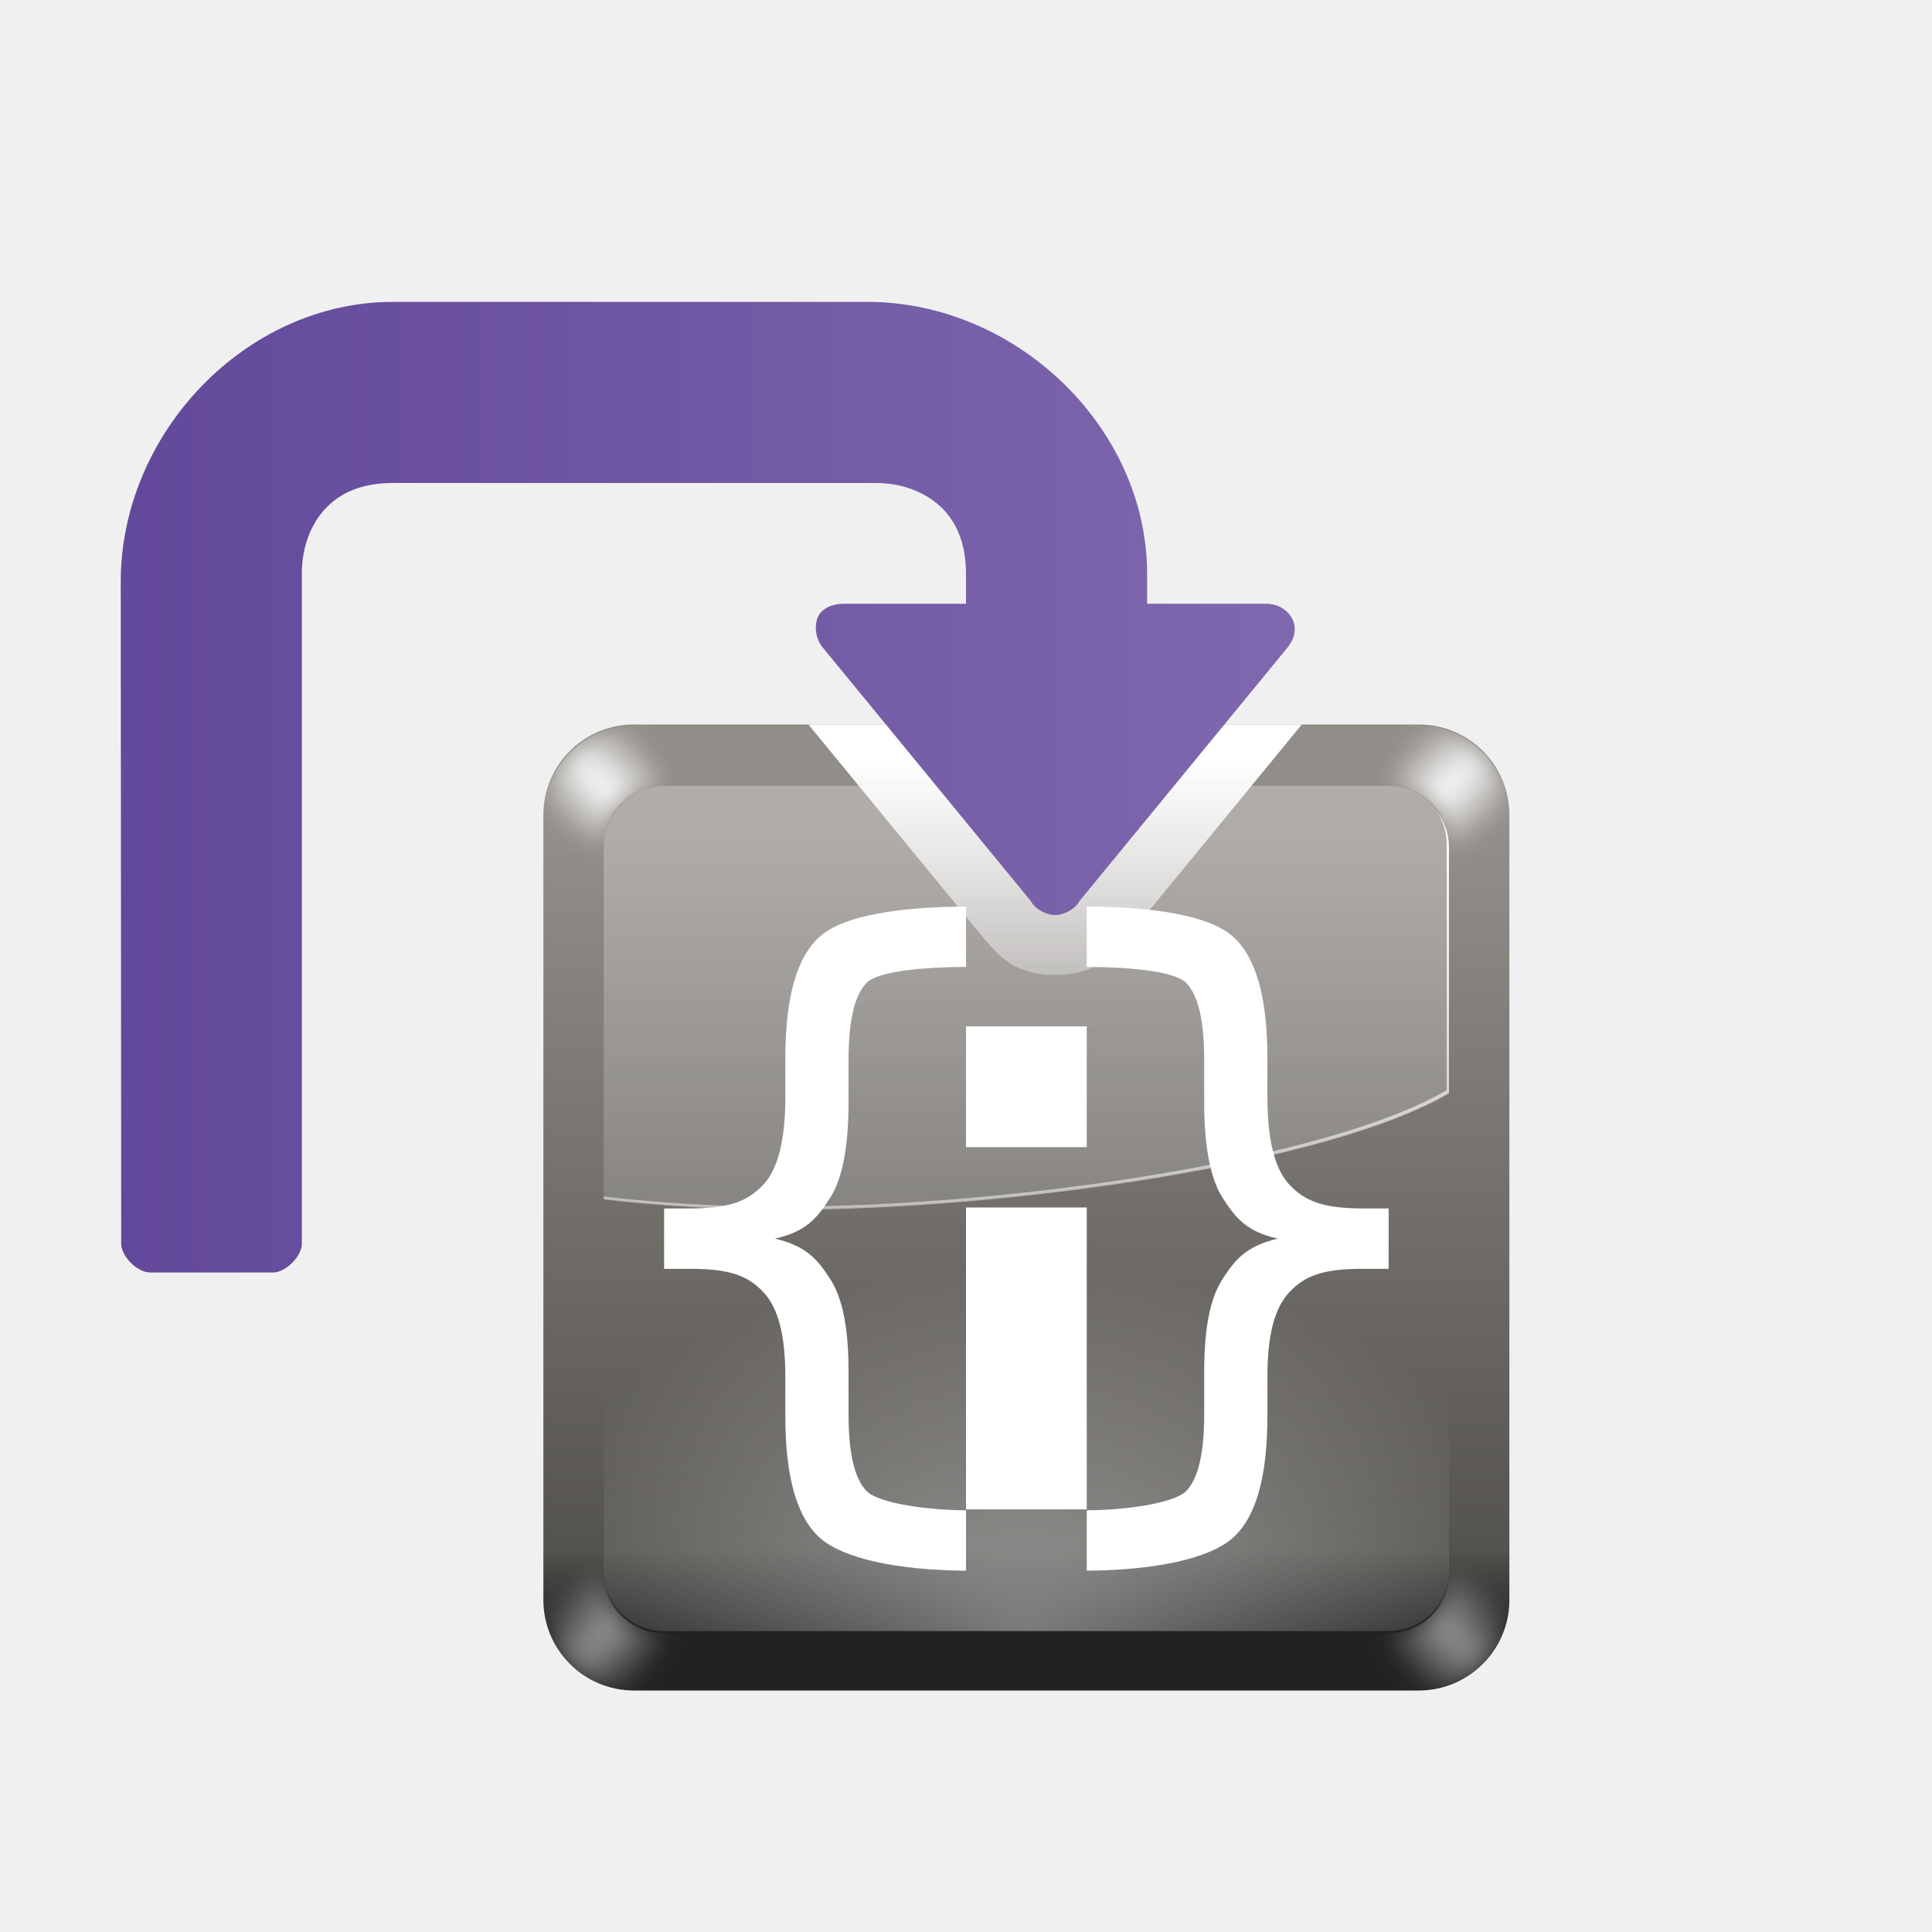
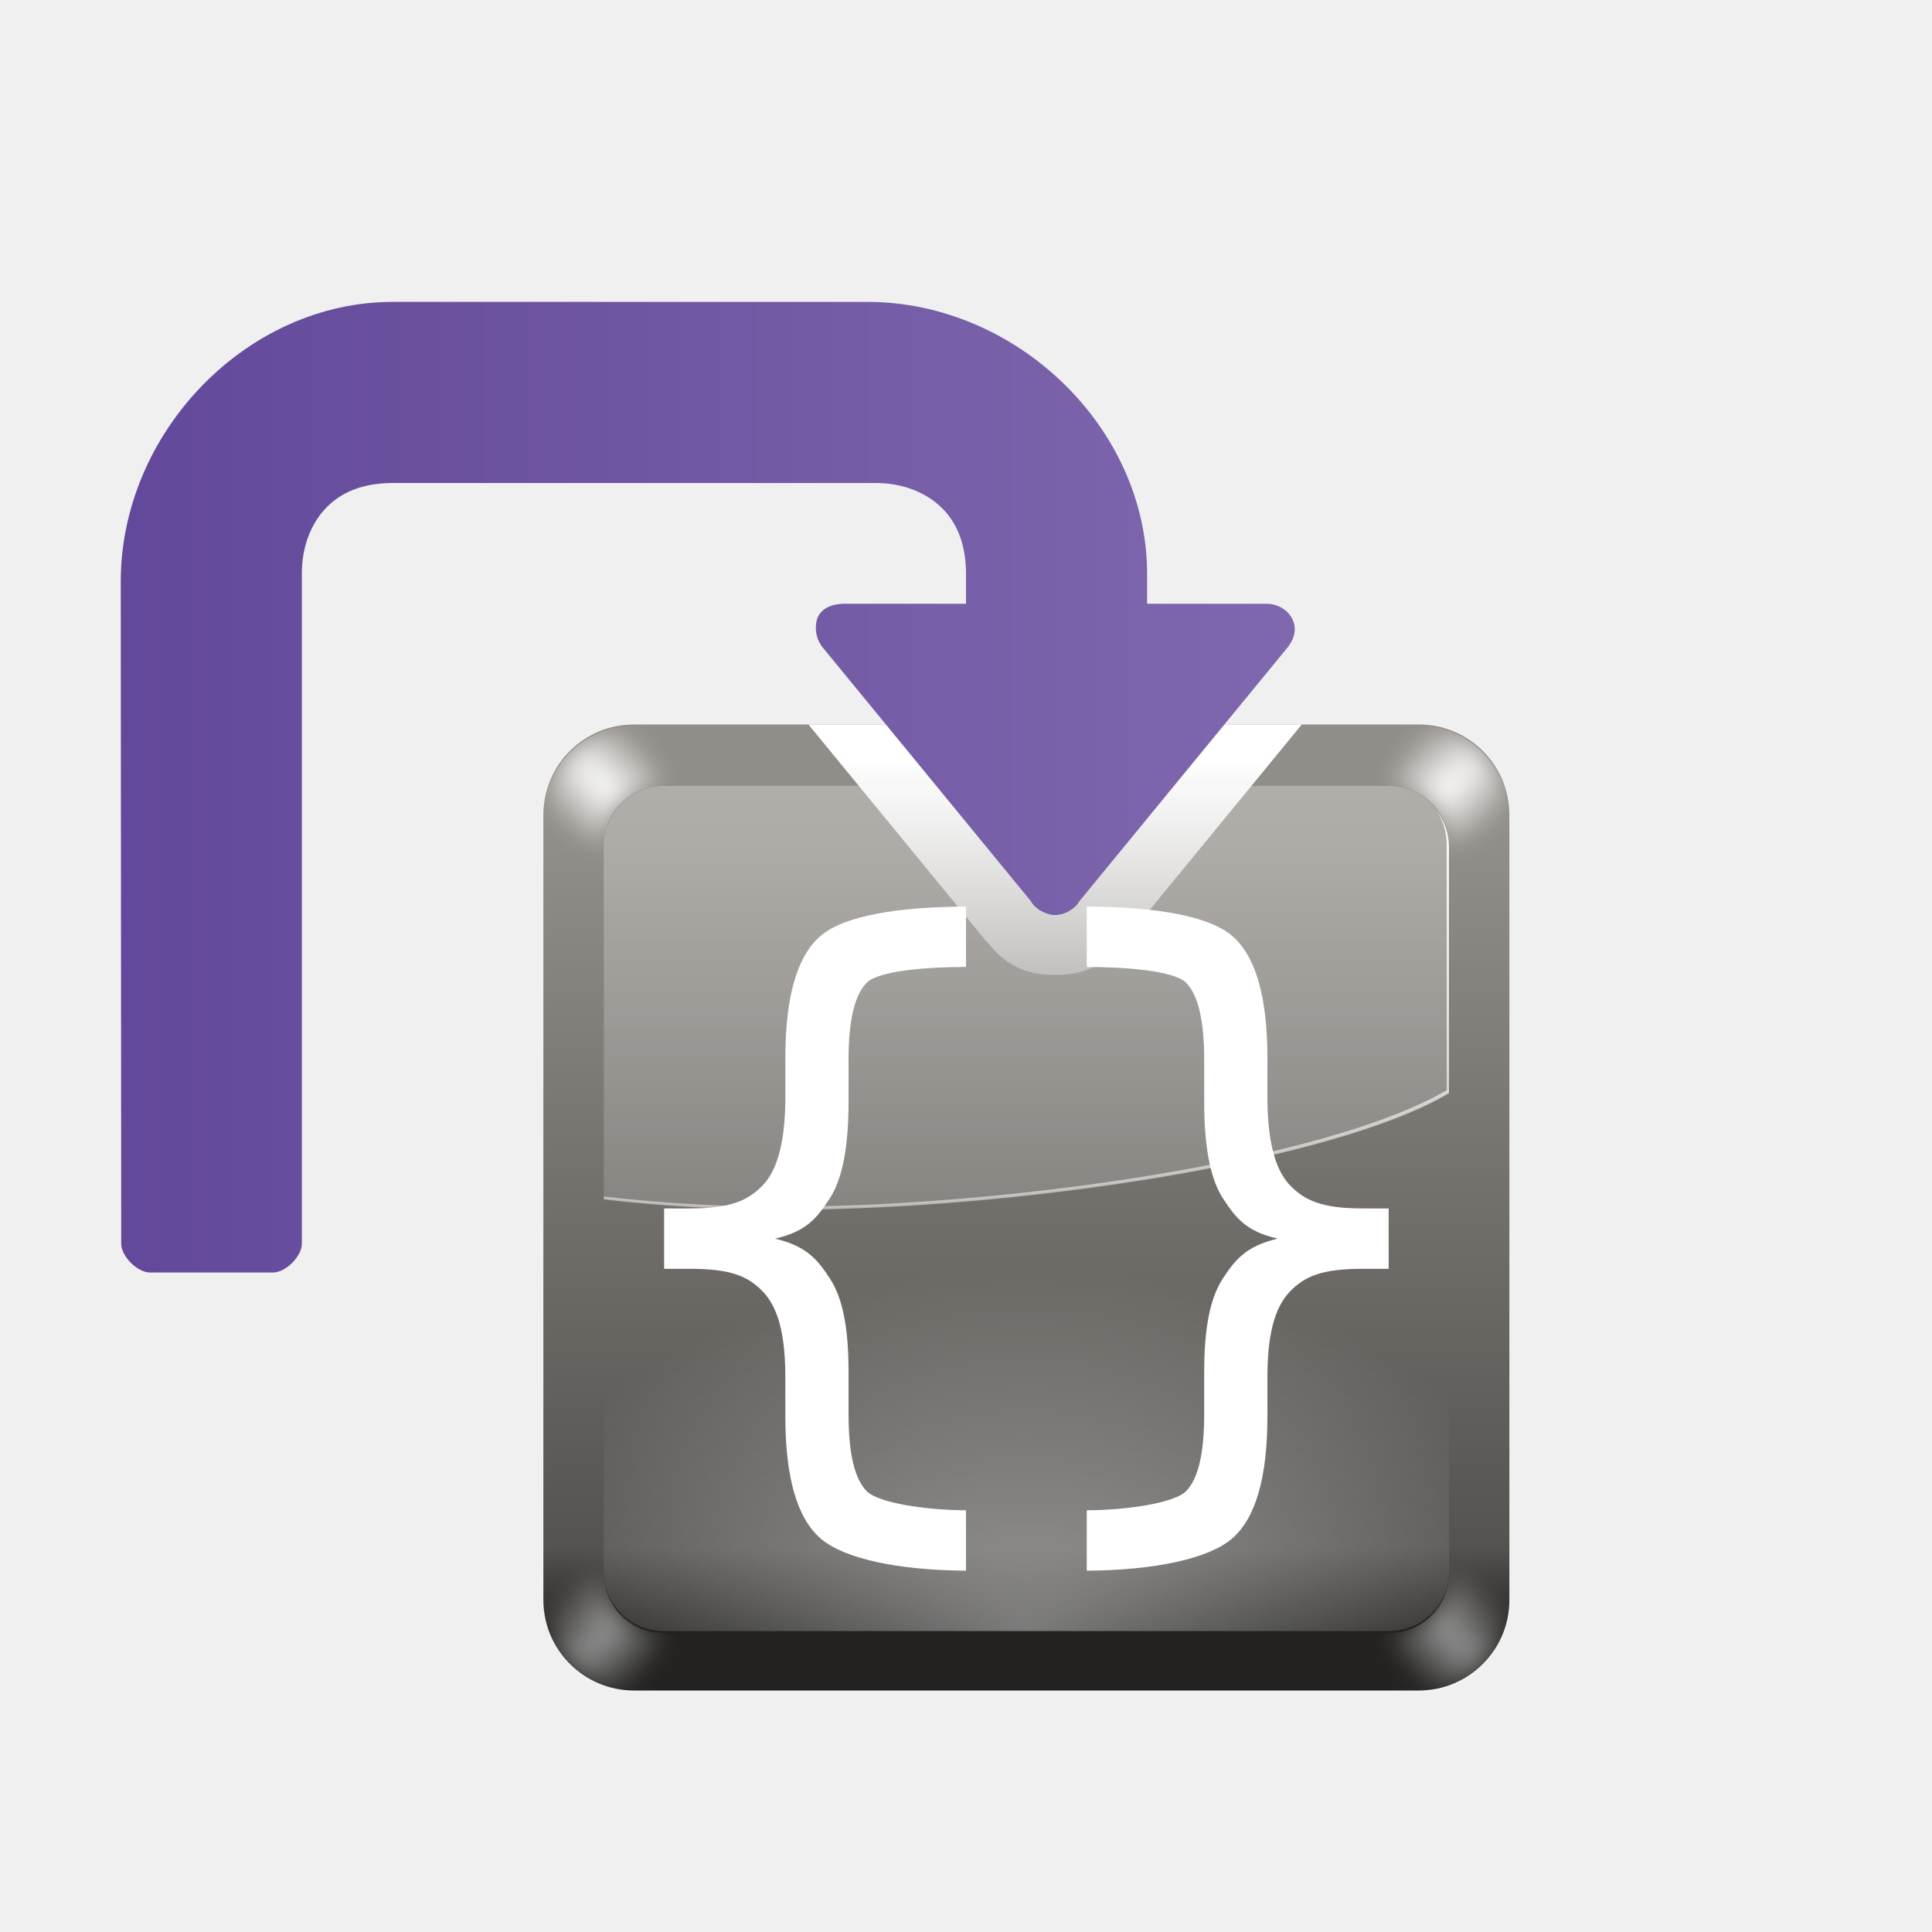
<svg xmlns="http://www.w3.org/2000/svg" xmlns:xlink="http://www.w3.org/1999/xlink" height="32" width="32">
  <linearGradient id="a">
    <stop offset="0" stop-color="#fff" />
    <stop offset="1" stop-color="#fff" stop-opacity="0" />
  </linearGradient>
  <linearGradient id="b" gradientUnits="userSpaceOnUse" x1="84.076" x2="84.076" y1="-108.062" y2="-56.022">
    <stop offset="0" stop-color="#232221" />
    <stop offset=".106" stop-color="#555350" />
    <stop offset="1" stop-color="#918d88" />
  </linearGradient>
  <linearGradient id="c" gradientTransform="matrix(.5 0 0 -.5 44 48.06208)" gradientUnits="userSpaceOnUse" x1="76" x2="76" xlink:href="#a" y1="-4" y2="-124" />
  <linearGradient id="d" gradientTransform="matrix(.5 0 0 -.5 44 48.14957)" gradientUnits="userSpaceOnUse" x1="76" x2="76" xlink:href="#a" y1="-4" y2="-124" />
  <radialGradient id="e" cx="58.76" cy="146.317" gradientTransform="matrix(.7634053 0 0 .5000001 23.14206 34.84162)" gradientUnits="userSpaceOnUse" r="48" xlink:href="#a" />
  <filter id="f" height="1.438" width="1.438" x="-.219" y="-.219">
    <feGaussianBlur stdDeviation="1.461" />
  </filter>
  <clipPath id="g">
    <path d="m108 8c-56.857-6.455-20.421 2.416-4 8 3.304-.177 7.958 2.481 8 8-6.889 24.743 27.734 21.859 8-4 .007-5.612-4.444-11.869-12-12z" />
  </clipPath>
  <radialGradient id="h" cx="112.008" cy="16" gradientTransform="matrix(.707273 .7069405 -1.997112 1.998052 64.74109 -95.15143)" gradientUnits="userSpaceOnUse" r="8.008" xlink:href="#a" />
  <linearGradient id="i" gradientTransform="matrix(0 -1 -1 0 366.7903 223.3675)" gradientUnits="userSpaceOnUse" x1="182.283" x2="182.283" y1="238.969" y2="438.855">
    <stop offset="0" stop-color="#8e79b9" />
    <stop offset="1" stop-color="#462886" />
  </linearGradient>
  <linearGradient id="j" gradientUnits="userSpaceOnUse" x1="64.361" x2="64.361" xlink:href="#a" y1="50.432" y2="72.003" />
  <g transform="scale(.25)">
    <rect fill="url(#b)" height="64" rx="6" transform="scale(1 -1)" width="64" x="36" y="-112" />
    <path d="m44 52.062c-2.216 0-4 1.784-4 4v23.312c3.815.444 7.838.688 12 .688 14.911 0 36.072-3.055 44-7.719v-16.281c0-2.216-1.784-4-4-4z" fill="url(#c)" opacity=".293" />
    <path d="m53.562 48 11.406 13.906a3.97 3.97 0 0 0 .062.062l.062.094a3.97 3.97 0 0 0 .125.156 3.97 3.97 0 0 0 .031.062c.026.034.068.029.094.062l.031.031c1.214 1.527 2.477 2.219 4.531 2.219 2.054 0 3.318-.692 4.531-2.219l.031-.031c.026-.033.068-.029.094-.062a3.97 3.97 0 0 0 .031-.062c.016-.021.017-.012.031-.031.06-.083.065-.085.094-.125.007-.01.026-.024.031-.031l.031-.062c.011-.015.022-.017.031-.031.009-.014.023-.018.031-.031l11.406-13.906z" fill="url(#j)" />
    <path d="m64 60.062c-4.527.022-8.066.606-9.625 1.938-1.571 1.339-2.344 4.039-2.344 8.094v2.594c-0 2.734-.459 4.748-1.469 5.812-.991 1.046-2.169 1.563-4.844 1.562h-1.719v4h1.719c2.656 0 3.834.467 4.844 1.531 1.01 1.064 1.469 2.886 1.469 5.656v2.578c-0 4.055.773 6.752 2.344 8.109 1.559 1.331 5.098 2.096 9.625 2.125v-4c-2.595-.011-5.784-.468-6.578-1.266-.804-.807-1.203-2.507-1.203-5.094v-2.812c-0-2.862-.377-4.854-1.219-6.156-.842-1.303-1.58-2.177-3.656-2.672 2.057-.459 2.783-1.354 3.625-2.656.86-1.303 1.25-3.495 1.25-6.375v-2.828c-0-2.587.399-4.286 1.203-5.094.794-.797 3.983-1.04 6.578-1.047z" fill="#fff" />
    <path d="m72 60.062c4.527.022 8.066.606 9.625 1.938 1.571 1.339 2.344 4.039 2.344 8.094v2.594c0 2.734.459 4.748 1.469 5.812.991 1.046 2.169 1.563 4.844 1.562h1.719v4h-1.719c-2.656 0-3.834.467-4.844 1.531-1.01 1.064-1.469 2.886-1.469 5.656v2.578c0 4.055-.773 6.752-2.344 8.109-1.559 1.331-5.098 2.096-9.625 2.125v-4c2.595-.011 5.784-.468 6.578-1.266.804-.807 1.203-2.507 1.203-5.094v-2.812c0-2.862.377-4.854 1.219-6.156.842-1.303 1.58-2.177 3.656-2.672-2.057-.459-2.783-1.354-3.625-2.656-.86-1.303-1.25-3.495-1.25-6.375v-2.828c0-2.587-.399-4.286-1.203-5.094-.794-.797-3.983-1.04-6.578-1.047z" fill="#fff" />
    <path d="m95.188 53.728c.423.635.656 1.395.656 2.219v16.281c-7.928 4.664-29.089 7.719-44 7.719-4.106 0-8.075-.239-11.844-.672v.188c3.815.444 7.838.688 12 .688 14.911 0 36.072-3.055 44-7.719v-16.281c0-.913-.302-1.75-.812-2.422z" fill="url(#d)" />
    <path d="m44 108.062c-2.216 0-4-1.784-4-4v-23.313c3.815-.444 7.838-.688 12-.688 14.911 0 36.072-14.664 44-10v34c0 2.216-1.784 4-4 4z" fill="url(#e)" opacity=".4" />
    <g fill="url(#h)">
      <path clip-path="url(#g)" d="m108 8-4 8c3.304-.177 7.958 2.481 8 8l8-4c.007-5.612-4.444-11.869-12-12z" filter="url(#f)" transform="matrix(.5 0 0 .5 40 44.06208)" />
      <path clip-path="url(#g)" d="m108 8-4 8c3.304-.177 7.958 2.481 8 8l8-4c.007-5.612-4.444-11.869-12-12z" filter="url(#f)" transform="matrix(-.5 0 0 .5 96 44.06208)" />
      <path clip-path="url(#g)" d="m108 8-4 8c3.304-.177 7.958 2.481 8 8l8-4c.007-5.612-4.444-11.869-12-12z" filter="url(#f)" opacity=".526" transform="matrix(.5 0 0 -.5 40 116.1862)" />
      <path clip-path="url(#g)" d="m108 8-4 8c3.304-.177 7.958 2.481 8 8l8-4c.007-5.612-4.444-11.869-12-12z" filter="url(#f)" opacity=".526" transform="matrix(-.5 0 0 -.5 96 116.1862)" />
    </g>
    <path d="m26.031 20c-9.739 0-18.031 8.704-18.031 18.531l.031 43.869c-.001.834 1.072 1.907 1.906 1.906h8.156c.834.001 1.907-1.072 1.906-1.906v-44.369c-0-.011 0-.021 0-.031-.008-1.672.554-3.311 1.688-4.438 1.141-1.134 2.677-1.562 4.344-1.562h31.938c.011-0.0.021 0.0.031 0 1.672-.008 3.311.554 4.438 1.688 1.134 1.141 1.562 2.677 1.562 4.344v1.969h-8.062c-.911.001-1.499.372-1.719.812-.28.559-.203 1.406.188 1.938v.031s.027.025.031.031l13.719 16.719.031.031c.033.041.064.082.094.125.022.031.043.062.062.094.022.029.041.064.062.094.329.43.964.75 1.5.75.536 0 1.171-.32 1.5-.75.021-.03.04-.065.062-.094.02-.032.041-.063.062-.094l.094-.125.031-.031 13.719-16.719.031-.031v-.031c.222-.299.361-.652.375-1.031.029-.901-.801-1.721-1.875-1.719h-7.906v-1.969c0-9.739-8.704-18.031-18.531-18.031z" fill="url(#i)" />
-     <g fill="#fff">
-       <path d="m64 80h8v20h-8z" />
-       <path d="m64 68h8v8h-8z" />
-     </g>
  </g>
</svg>
